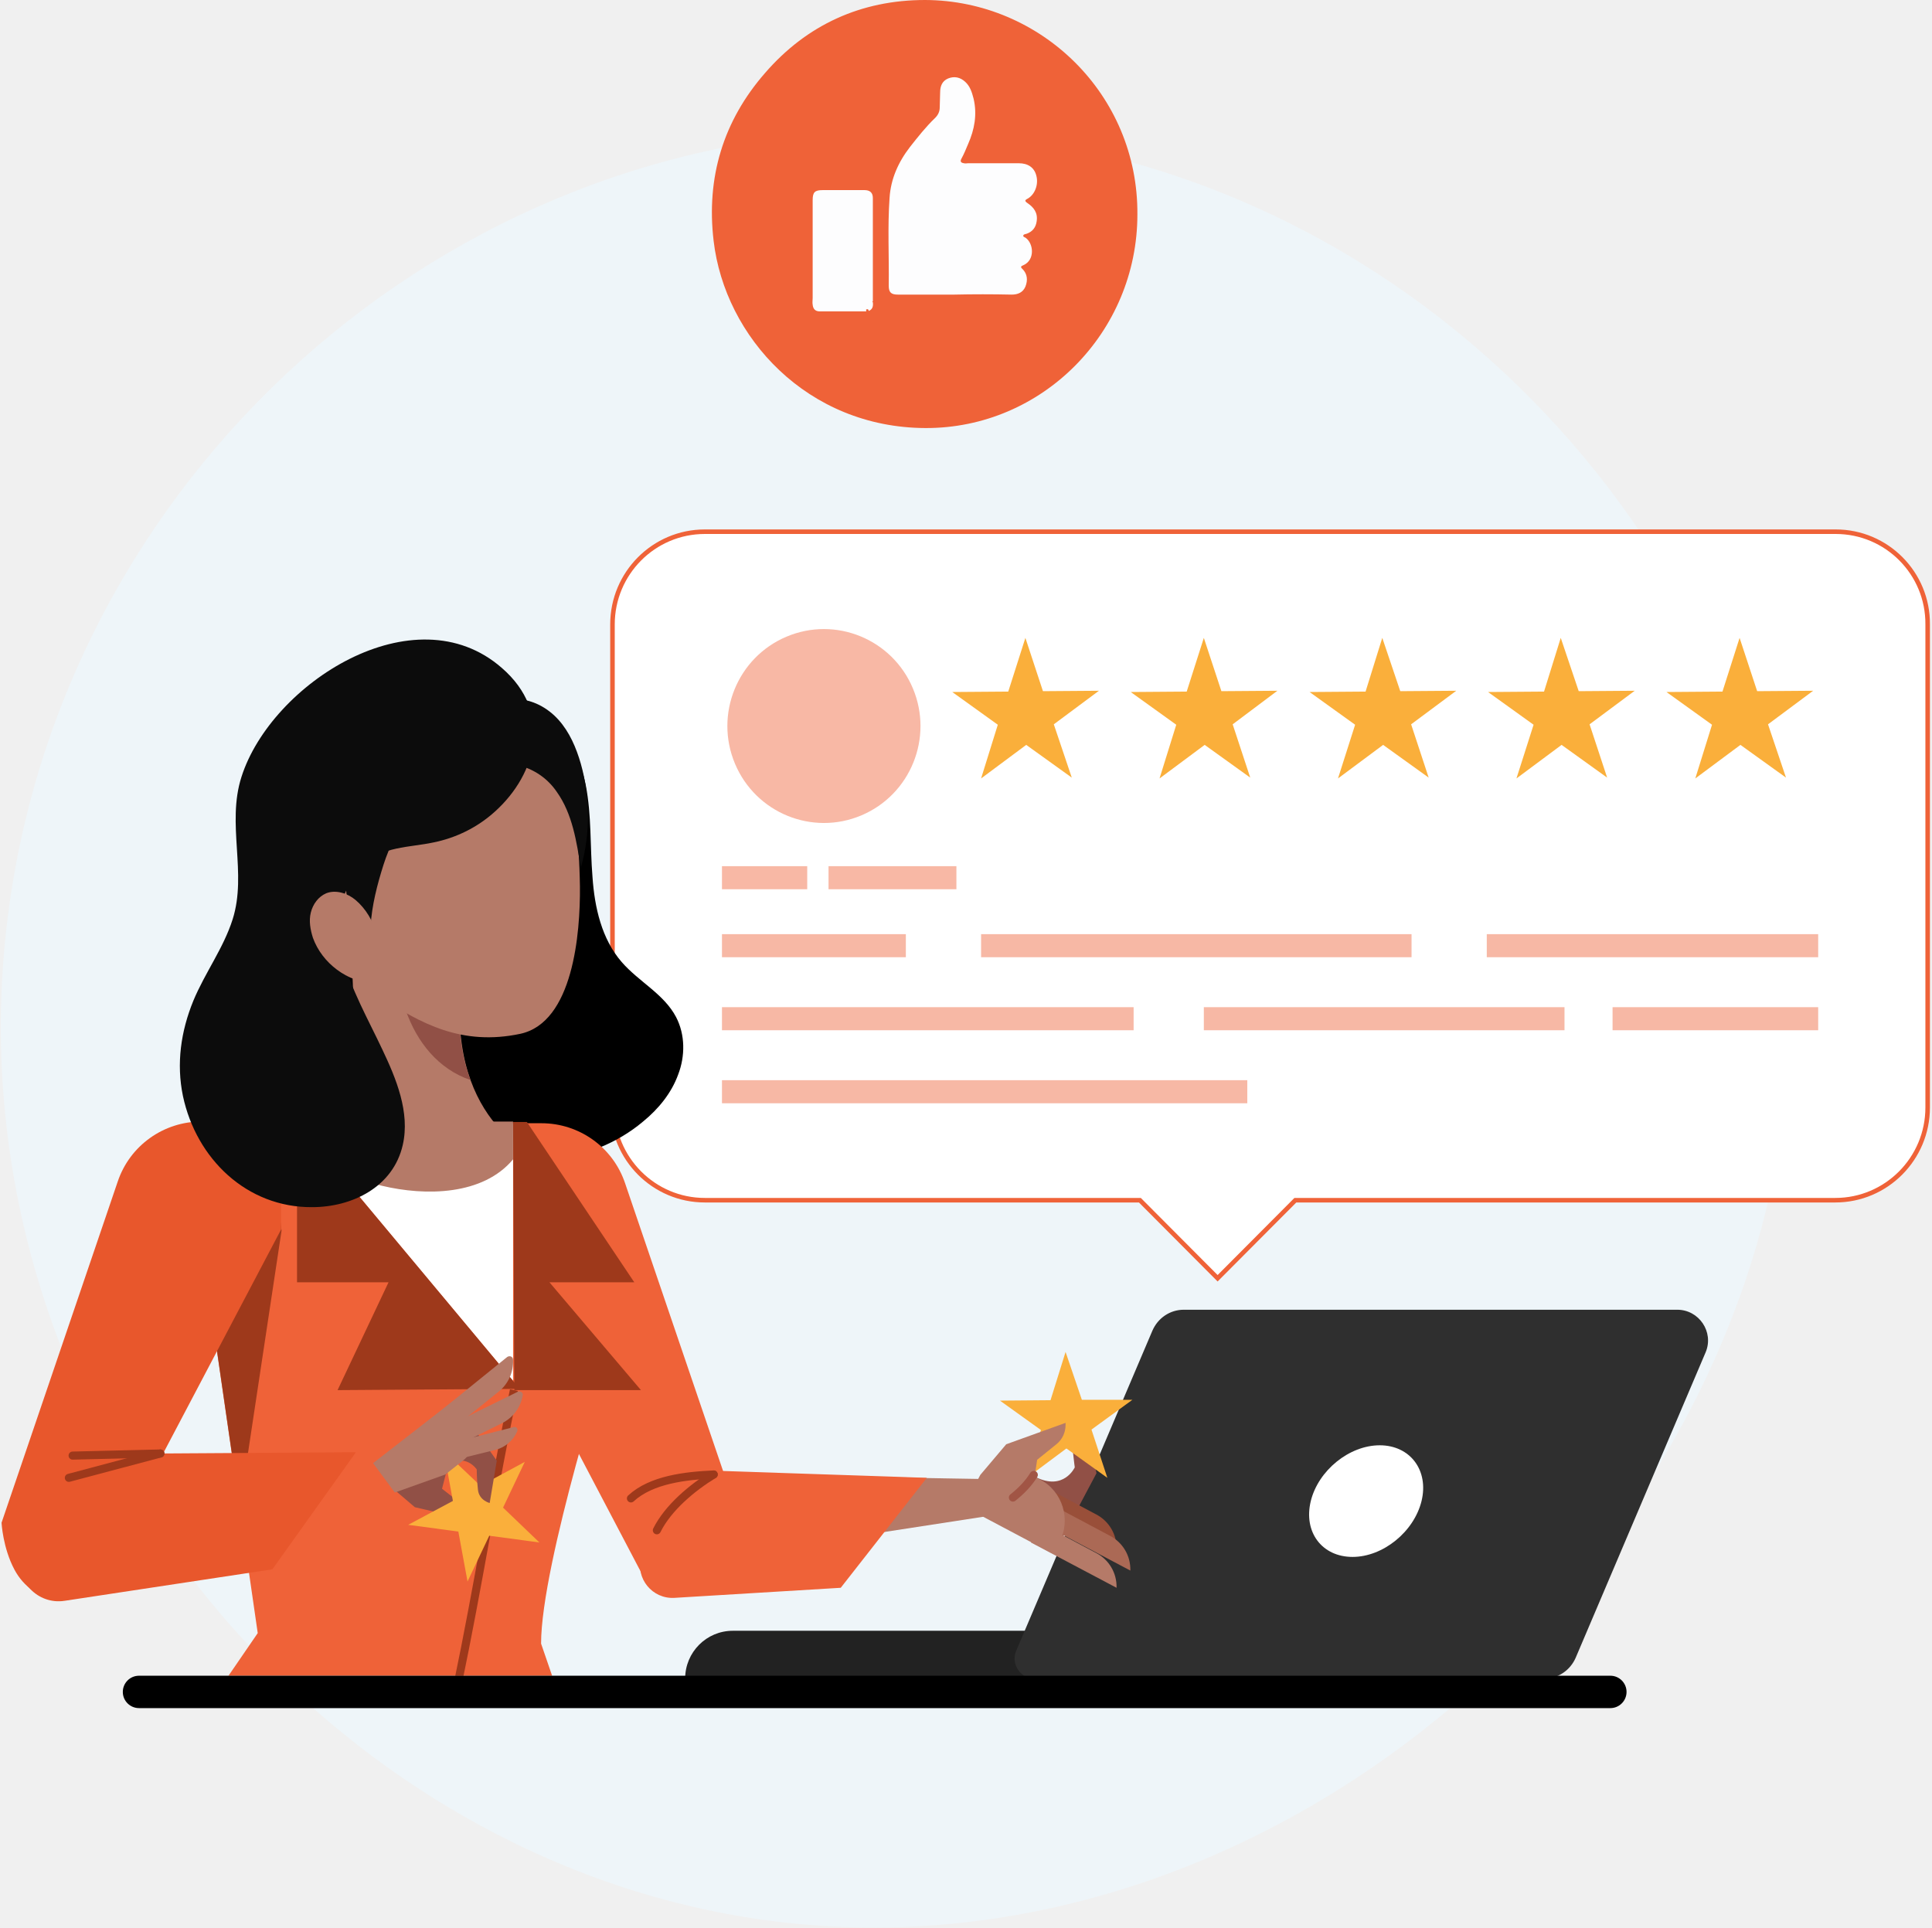
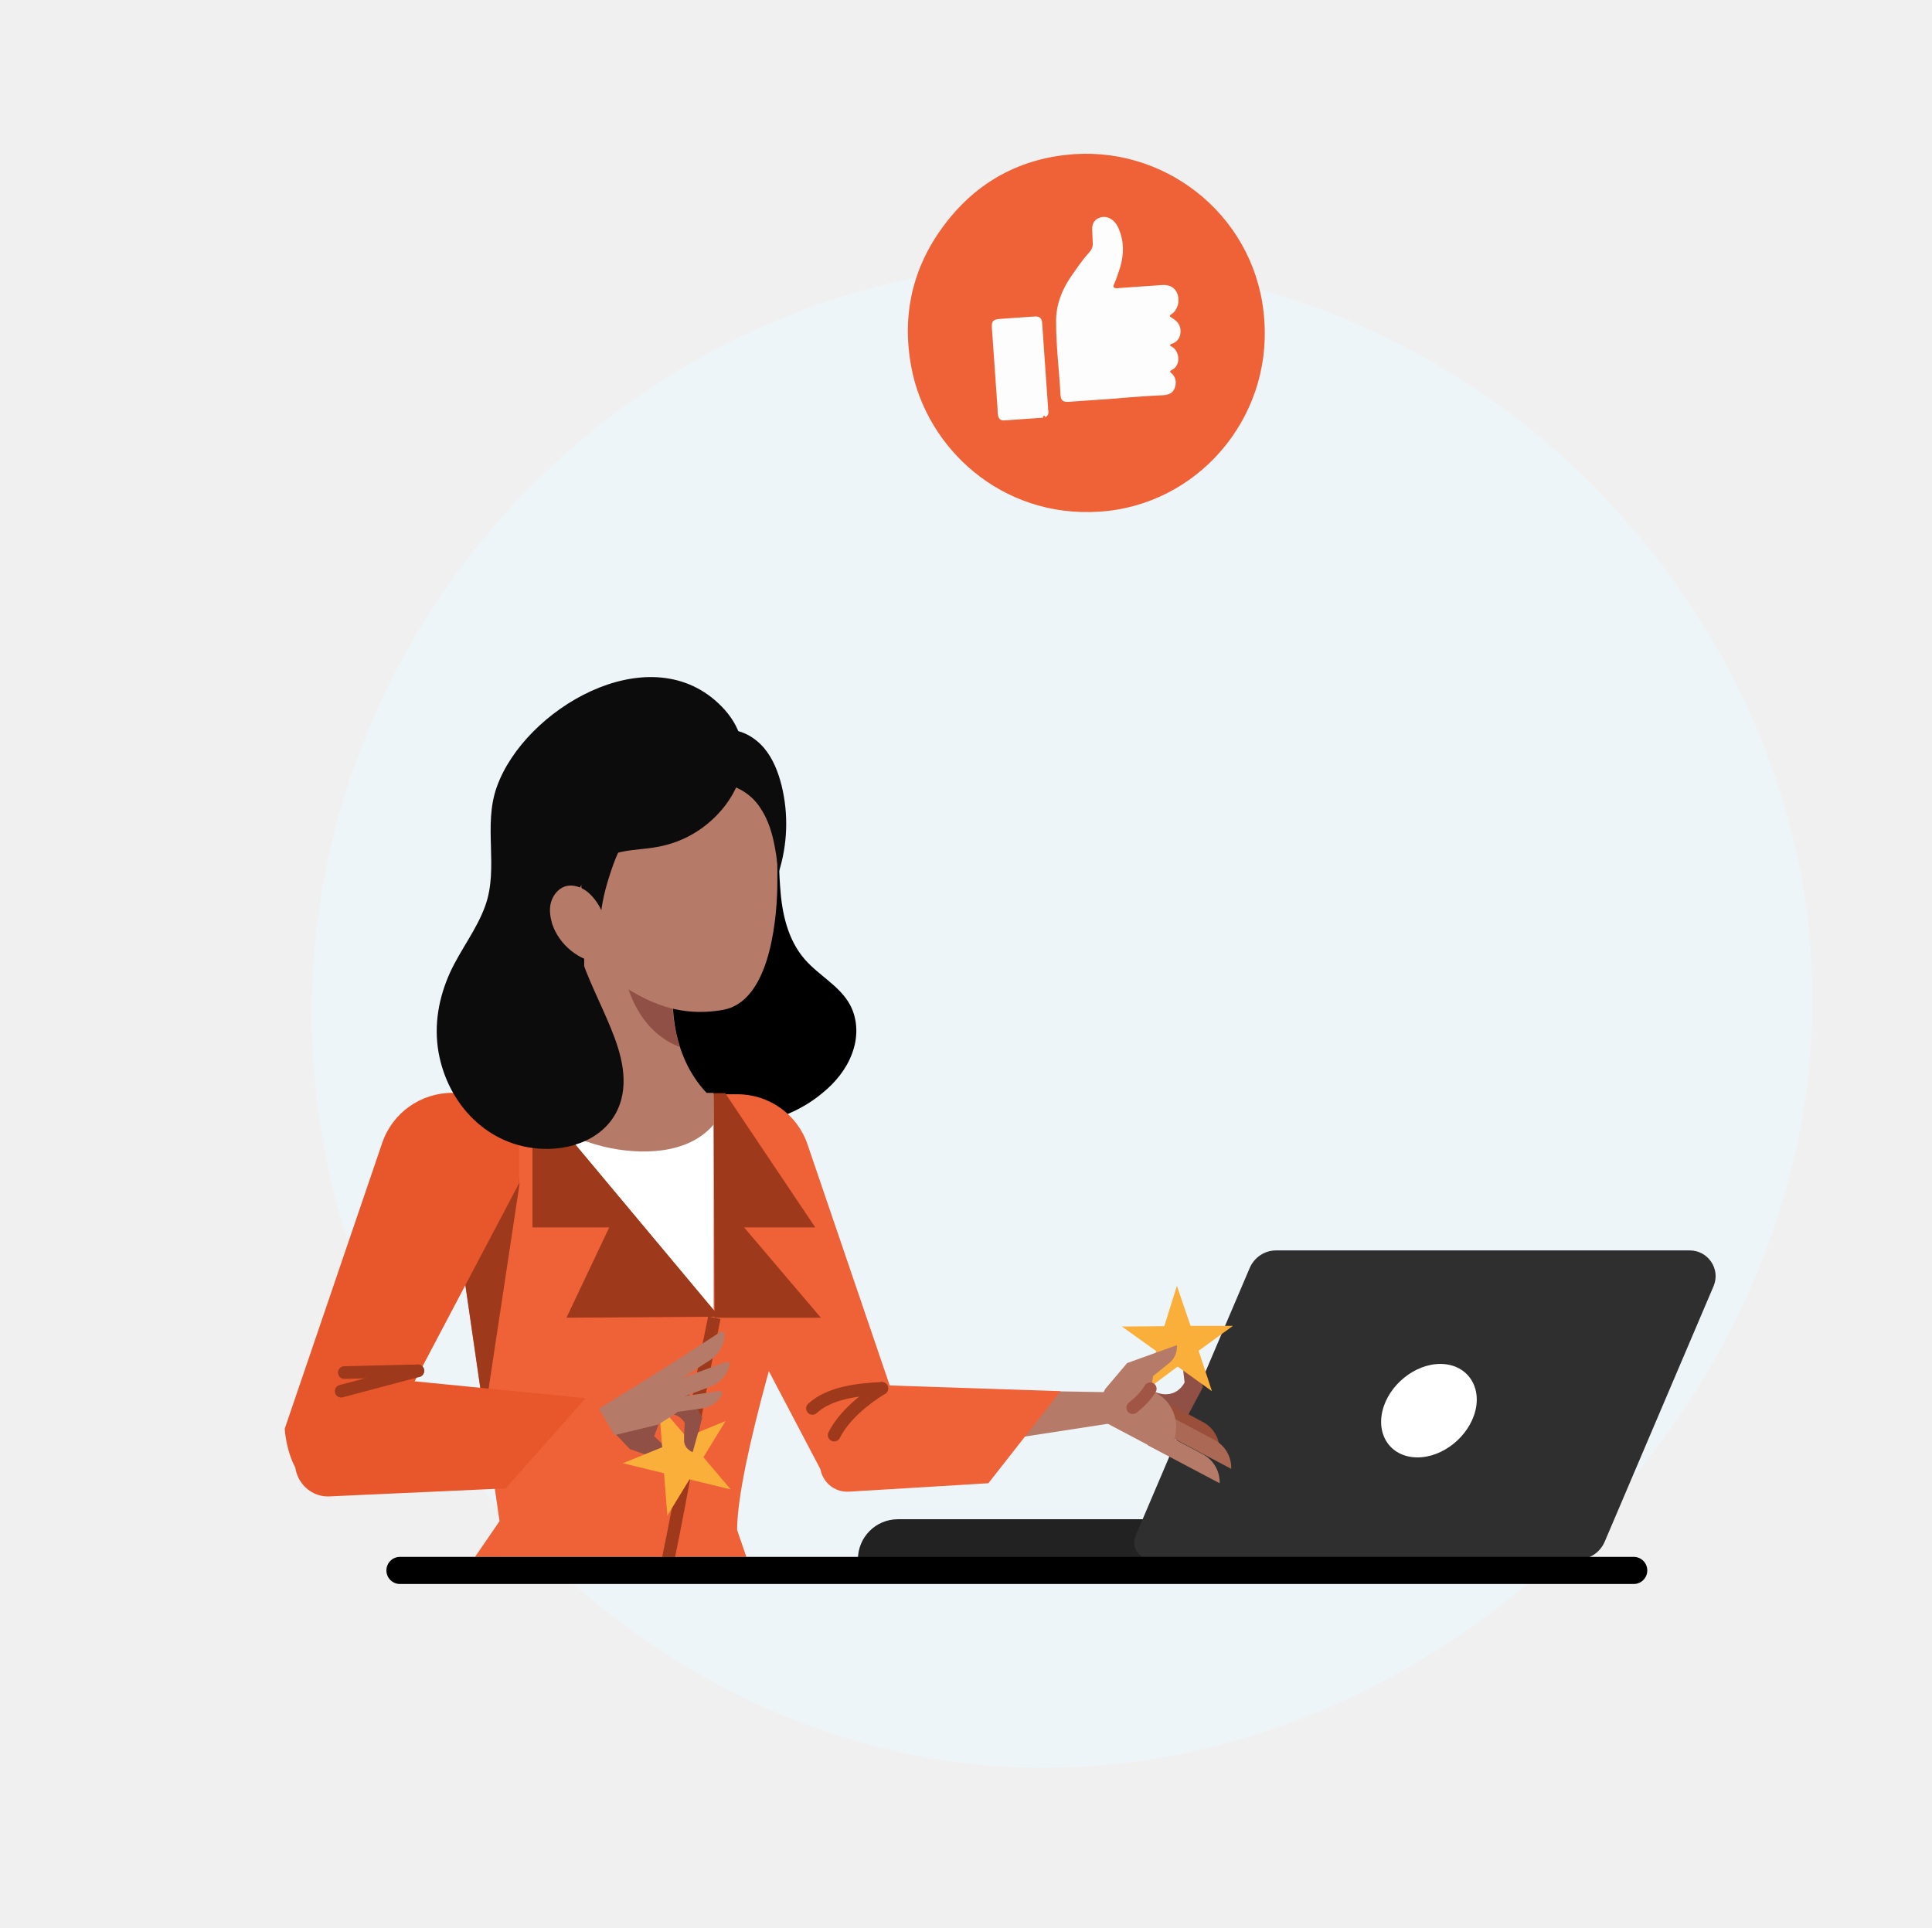
- <svg xmlns="http://www.w3.org/2000/svg" width="446" height="445" viewBox="0 0 446 445" fill="none">
-   <path d="M213.207 30.19C107.431 26.974 15.817 106.236 1.979 210.258C-13.157 323.985 70.136 426.303 172.637 442.692C300.115 463.081 423.772 345.145 412.663 217.207C404.298 120.832 320.724 33.479 213.207 30.19Z" fill="#EEF5F9" />
-   <path d="M333.849 376.489H169.164C163.086 376.489 158.166 381.43 158.166 387.533H333.849V376.489Z" fill="#222222" />
-   <path d="M387.2 302.373H273.261C270.077 302.373 267.28 304.311 266.025 307.217L234.574 381.139C233.32 384.143 235.539 387.533 238.819 387.533H356.52C359.704 387.533 362.502 385.596 363.756 382.689L393.76 312.158C395.69 307.508 392.216 302.373 387.2 302.373Z" fill="#2F2F2F" />
-   <path d="M328.156 346.552C326.419 353.625 319.28 359.438 312.237 359.438C305.194 359.438 300.853 353.722 302.59 346.552C304.326 339.48 311.465 333.667 318.508 333.667C325.551 333.667 329.892 339.48 328.156 346.552Z" fill="white" />
-   <path d="M423.775 122.751H162.71C150.94 122.751 141.389 132.342 141.389 144.162V255.675C141.389 267.495 150.94 277.086 162.71 277.086H263.142L281.086 295.106L299.031 277.086H423.678C435.448 277.086 445 267.495 445 255.675V144.162C445.096 132.342 435.545 122.751 423.775 122.751Z" fill="white" stroke="#EF6238" stroke-width="1.048" stroke-miterlimit="10" />
-   <path d="M198.853 188.24C210.196 183.443 215.519 170.32 210.742 158.928C205.966 147.537 192.898 142.192 181.554 146.989C170.211 151.786 164.888 164.909 169.665 176.3C174.442 187.691 187.51 193.037 198.853 188.24Z" fill="#F8B8A5" />
-   <path d="M236.71 147.262L240.762 159.566L253.689 159.47L243.27 167.22L247.418 179.524L236.902 171.967L226.483 179.718L230.342 167.317L219.826 159.76L232.754 159.663L236.71 147.262Z" fill="#FAAF3B" />
-   <path d="M277.905 147.262L281.957 159.566L294.885 159.47L284.562 167.22L288.614 179.524L278.098 171.967L267.678 179.718L271.537 167.317L261.021 159.76L273.949 159.663L277.905 147.262Z" fill="#FAAF3B" />
-   <path d="M319.099 147.262L323.248 159.566L336.176 159.47L325.756 167.22L329.808 179.524L319.292 171.967L308.873 179.718L312.828 167.317L302.312 159.76L315.24 159.663L319.099 147.262Z" fill="#FAAF3B" />
-   <path d="M360.297 147.262L364.445 159.566L377.373 159.47L366.954 167.22L371.006 179.524L360.49 171.967L350.07 179.718L354.026 167.317L343.51 159.76L356.438 159.663L360.297 147.262Z" fill="#FAAF3B" />
-   <path d="M401.585 147.262L405.637 159.566L418.564 159.47L408.145 167.22L412.293 179.524L401.777 171.967L391.358 179.718L395.217 167.317L384.701 159.76L397.629 159.663L401.585 147.262Z" fill="#FAAF3B" />
-   <path d="M186.347 199.968H166.666V205.296H186.347V199.968Z" fill="#F8B8A5" />
-   <path d="M220.787 199.968H191.266V205.296H220.787V199.968Z" fill="#F8B8A5" />
-   <path d="M209.116 215.663H166.666V220.991H209.116V215.663Z" fill="#EF6238" fill-opacity="0.45" />
-   <path d="M325.853 215.663H226.482V220.991H325.853V215.663Z" fill="#EF6238" fill-opacity="0.45" />
-   <path d="M419.724 215.663H343.219V220.991H419.724V215.663Z" fill="#EF6238" fill-opacity="0.45" />
-   <path d="M261.695 232.521H166.666V237.849H261.695V232.521Z" fill="#EF6238" fill-opacity="0.45" />
-   <path d="M419.724 232.521H372.258V237.849H419.724V232.521Z" fill="#EF6238" fill-opacity="0.45" />
-   <path d="M361.163 232.521H277.904V237.849H361.163V232.521Z" fill="#EF6238" fill-opacity="0.45" />
-   <path d="M287.937 249.378H166.666V254.707H287.937V249.378Z" fill="#EF6238" fill-opacity="0.45" />
-   <path d="M262.566 49.507C262.566 76.732 240.57 98.918 213.653 98.821C186.35 98.724 167.344 77.797 164.739 55.611C163.003 40.982 166.958 27.902 176.606 16.858C186.253 5.716 198.795 0 213.556 0C240.28 0.097 262.759 21.799 262.566 49.507Z" fill="#EF6238" />
-   <path d="M220.312 68.013C215.97 68.013 211.629 68.013 207.287 68.013C205.744 68.013 205.165 67.528 205.165 65.978C205.261 59.196 204.876 52.414 205.358 45.633C205.647 41.273 207.384 37.397 210.085 33.91C211.918 31.584 213.751 29.259 215.874 27.225C216.549 26.546 216.935 25.771 216.935 24.802C216.935 23.64 217.032 22.477 217.032 21.315C217.032 19.861 217.514 18.699 218.865 18.118C220.312 17.536 221.662 17.827 222.82 18.893C223.978 19.958 224.364 21.315 224.75 22.768C225.618 26.45 224.943 29.937 223.496 33.231C223.013 34.394 222.531 35.557 221.952 36.622C221.566 37.3 221.855 37.591 222.531 37.688C222.82 37.785 223.206 37.688 223.496 37.688C227.355 37.688 231.31 37.688 235.169 37.688C237.292 37.688 238.739 38.657 239.221 40.498C239.8 42.532 238.932 44.857 237.292 45.826C236.52 46.214 236.52 46.407 237.195 46.892C238.642 47.861 239.607 49.12 239.318 51.058C239.125 52.511 238.353 53.48 237.002 53.964C236.713 54.061 236.327 54.061 236.23 54.352C236.134 54.739 236.616 54.739 236.809 54.933C238.642 56.29 238.932 60.068 236.23 61.231C235.748 61.424 235.459 61.618 236.037 62.103C237.195 63.265 237.292 64.719 236.713 66.172C236.134 67.528 234.976 68.013 233.529 68.013C228.995 67.916 224.653 67.916 220.312 68.013C220.312 67.916 220.312 67.916 220.312 68.013Z" fill="#FDFDFE" />
-   <path d="M199.952 71.888C196.383 71.888 192.813 71.888 189.244 71.888C188.182 71.888 187.7 71.307 187.603 70.338C187.507 69.853 187.603 69.272 187.603 68.788C187.603 61.231 187.603 53.674 187.603 46.214C187.603 44.373 188.086 43.889 189.919 43.889C193.103 43.889 196.383 43.889 199.566 43.889C200.821 43.889 201.496 44.47 201.496 45.73C201.496 53.674 201.496 61.521 201.496 69.466V69.563C201.303 69.66 201.303 69.66 201.496 69.757C201.592 70.629 201.496 71.403 200.531 71.791C200.531 71.597 200.435 71.307 200.145 71.403C199.759 71.403 200.049 71.694 199.952 71.888Z" fill="#FDFDFE" />
-   <g clip-path="url(#clip0_298_11244)">
-     <path d="M135.231 181.323C136.582 188.299 136.196 195.371 136.775 202.444C137.257 209.516 138.897 216.783 143.528 222.111C147.484 226.665 153.272 229.474 156.07 234.803C158.193 238.872 158.193 243.813 156.553 248.076C155.009 252.339 152.018 256.02 148.449 258.927C136.486 269.003 118.541 270.553 104.359 264.062C90.177 257.474 79.95 243.522 76.67 228.215C73.293 212.907 76.477 196.534 84.002 182.777C88.247 175.026 94.132 167.857 101.947 163.787C108.507 160.493 118.251 159.234 124.812 163.206C130.504 166.597 133.977 175.22 135.231 181.323Z" fill="black" />
-     <path d="M248.109 338.759C248.109 338.759 245.6 344.281 239.04 340.987L234.795 349.028L245.407 354.648L253.125 340.115L250.135 325.776C250.135 325.776 247.24 326.939 247.337 330.039C247.337 333.043 248.109 338.759 248.109 338.759Z" fill="#915046" />
-     <path d="M257.755 357.651C257.851 354.26 256.018 351.16 253.027 349.61L241.933 343.7L239.617 348.059L257.755 357.651Z" fill="#994F39" />
-     <path d="M260.94 362.592C261.036 359.201 259.203 356.101 256.212 354.55L243.478 347.769L241.162 352.128L260.94 362.592Z" fill="#AB6955" />
-     <path d="M245.985 312.116L249.747 323.16H261.421L251.966 330.039L255.632 341.181L246.178 334.399L236.819 341.374L240.293 330.136L230.838 323.354L242.512 323.257L245.985 312.116Z" fill="#FAAF3B" />
-     <path d="M238.846 340.89L239.425 337.015L243.863 333.43C245.214 332.364 245.986 330.717 245.986 328.973V328.489L232.286 333.43L226.304 340.502L222.445 347.769L243.091 358.716L244.538 356.101C247.336 350.869 245.31 344.281 240.1 341.568L238.846 340.89Z" fill="#B57A68" />
-     <path d="M257.756 366.564C257.853 363.173 256.02 360.073 253.029 358.523L240.294 351.741L237.979 356.101L257.756 366.564Z" fill="#B57A68" />
-     <path d="M238.652 340.502C237.398 342.537 235.661 344.281 233.828 345.734" stroke="#A15545" stroke-width="1.865" stroke-miterlimit="10" stroke-linecap="round" stroke-linejoin="round" />
-     <path d="M164.754 340.406L227.753 341.471L227.463 350.094L152.598 361.623L164.754 340.406Z" fill="#B57A68" />
-     <path d="M106.578 259.314H125.005C133.688 259.314 141.503 264.837 144.3 273.169L171.121 351.935C171.121 351.935 169.288 366.467 157.904 367.824C153.659 368.308 149.51 365.983 147.581 362.205L106.578 284.117V259.314Z" fill="#EF6238" />
-     <path d="M153.275 339.146L213.959 341.181L194.085 366.564L155.687 368.89C150.574 369.18 146.715 364.433 147.969 359.492L150.477 349.901L153.275 339.146Z" fill="#EF6238" />
-     <path d="M164.754 340.406C159.833 343.409 154.238 348.06 151.633 353.291" stroke="#9E391B" stroke-width="1.865" stroke-miterlimit="10" stroke-linecap="round" />
-     <path d="M164.755 340.406C158.291 340.697 150.38 341.569 145.652 345.929" stroke="#9E391B" stroke-width="1.865" stroke-miterlimit="10" stroke-linecap="round" />
-     <path d="M120.278 430.313C110.438 431.282 100.115 431.088 90.177 430.119C74.355 428.569 60.463 421.109 46.86 413.552C44.93 412.487 42.904 411.324 40.975 410.161C48.114 398.729 57.279 387.006 67.795 379.546H120.278L137.258 426.244C131.952 428.569 125.874 429.732 120.278 430.313Z" fill="white" />
-     <path d="M59.497 377.027L44.254 271.618L51.875 259.217H121.724L140.923 311.05C140.923 311.05 124.908 360.945 124.908 379.45L142.563 430.895L121.724 438.936L105.709 389.525L87.957 438.548L33.062 415.587L59.497 377.027Z" fill="#EF6238" />
-     <path d="M44.254 271.618L52.069 259.023H62.005L64.996 284.116L60.172 316.088L55.349 348.059L44.254 271.618Z" fill="#9E391B" />
-     <path d="M118.445 259.508V318.8L68.953 259.508H118.445Z" fill="white" />
-     <path d="M88.151 273.75C84.678 272.878 81.301 271.715 78.021 270.262L68.566 258.927H118.445V267.646C111.498 275.978 98.281 276.172 88.151 273.75Z" fill="#B57A68" />
-     <path d="M68.566 259.023V296.033H89.695L77.925 320.932L119.988 320.641L68.566 259.023Z" fill="#9E391B" />
-     <path d="M118.443 259.023H121.627L146.421 296.033H126.837L147.965 320.932H119.987H118.733L118.443 259.023Z" fill="#9E391B" />
-     <path d="M118.638 320.932C113.91 343.506 110.341 366.467 105.613 389.041" stroke="#9E391B" stroke-width="1.865" stroke-miterlimit="10" />
-     <path d="M64.996 258.927H46.473C37.79 258.927 29.976 264.449 27.178 272.781L0.357 351.547C0.357 351.547 0.647 357.36 3.348 362.398C7.593 370.343 18.206 372.377 22.451 364.433L64.9 283.826V258.927H64.996Z" fill="#E8572C" />
-     <path d="M90.661 343.603L95.774 347.963L107.93 350.772L107.834 350.288C107.641 348.544 106.579 347.091 105.132 346.122L102.045 343.7L102.913 340.309L108.026 336.046L101.852 330.717L88.635 339.437L90.661 343.603Z" fill="#915046" />
-     <path d="M102.429 334.98L110.919 343.021L121.145 337.499L116.129 348.059L124.522 356.101L112.945 354.55L107.928 365.111L105.806 353.582L94.228 352.031L104.551 346.509L102.429 334.98Z" fill="#FAAF3B" />
-     <path d="M110.052 339.243C110.052 339.243 107.447 335.174 102.72 338.468L98.475 332.558L107.061 326.551L114.683 337.208L113.043 346.994C113.043 346.994 110.631 346.412 110.341 343.99C110.052 341.568 110.052 339.243 110.052 339.243Z" fill="#915046" />
-     <path d="M91.142 344.572L86.125 337.79L104.841 323.257L106.578 325.679C110.051 330.524 109.858 334.883 106.867 337.209L102.815 340.406L91.142 344.572Z" fill="#B57A68" />
-     <path d="M118.638 329.458C119.217 329.361 119.603 329.846 119.41 330.427C118.542 332.462 116.709 334.109 114.49 334.69L103.105 337.499L102.141 333.624L118.638 329.458Z" fill="#B57A68" />
-     <path d="M117.092 313.278C117.671 312.891 118.443 313.181 118.443 313.956C118.54 316.766 117.382 319.479 115.066 321.32L103.779 330.427L100.691 326.551L117.092 313.278Z" fill="#B57A68" />
-     <path d="M119.505 321.319C120.084 321.029 120.855 321.513 120.663 322.191C120.18 324.904 118.444 327.326 115.839 328.586L104.551 334.205L102.332 329.748L119.505 321.319Z" fill="#B57A68" />
-     <path d="M20.232 335.659L82.17 335.271L62.875 362.301L14.926 369.568C8.752 370.537 3.445 365.014 4.603 358.814C6.243 348.835 10.392 336.434 20.232 335.659Z" fill="#E8572C" />
-     <path d="M37.02 335.562L16.76 336.046" stroke="#9E391B" stroke-width="1.865" stroke-miterlimit="10" stroke-linecap="round" />
-     <path d="M37.021 335.562L15.893 341.181" stroke="#9E391B" stroke-width="1.865" stroke-miterlimit="10" stroke-linecap="round" />
-     <path d="M80.723 209.419L82.942 264.158C83.038 266.386 84.871 268.13 86.994 268.13H113.814C117.191 268.13 118.734 264.061 116.419 261.736C111.306 256.698 106.096 247.979 106.096 233.64V210.582L80.723 209.419Z" fill="#B57A68" />
-     <path d="M93.071 209.903L105.999 210.485V233.543C105.999 239.84 106.964 245.072 108.604 249.335C93.746 244.297 88.73 224.339 93.071 209.903Z" fill="#915046" />
-     <path d="M87.377 229.862C85.544 228.602 83.808 227.149 82.071 225.502C73.485 217.073 68.371 205.738 67.117 193.724C65.96 182.583 68.179 171.441 77.44 164.078C87.281 156.23 102.717 155.552 113.812 160.978C124.424 166.209 130.309 176.188 132.432 187.524C133.493 193.143 133.783 198.956 133.879 204.672C133.975 215.426 132.335 236.062 120.083 238.678C106.769 241.488 97.121 236.45 87.377 229.862Z" fill="#B57A68" />
-     <path d="M128.573 182.873C132.143 187.911 133.108 194.305 134.072 200.409C136.291 192.561 136.291 184.133 134.072 176.285C133.011 172.603 131.467 169.019 128.959 166.209C126.451 163.399 122.785 161.365 119.022 161.462C113.041 161.559 105.901 169.794 112.076 174.735C113.909 176.285 117.093 175.897 119.311 176.576C123.074 177.448 126.354 179.579 128.573 182.873Z" fill="#0C0C0C" />
-     <path d="M114.295 187.33C110.243 191.011 105.323 193.434 100.016 194.499C94.614 195.662 88.053 195.371 83.905 199.731C71.556 213.004 81.975 228.893 88.246 242.263C91.43 248.948 94.71 256.795 92.974 264.352C90.755 274.041 81.3 278.691 72.038 278.691C56.988 278.788 45.314 267.549 42.227 253.017C40.684 245.557 41.745 238.097 44.639 231.024C47.34 224.533 51.585 218.914 53.708 212.229C57.084 201.572 52.261 190.236 55.734 179.385C62.584 157.78 95.675 136.563 115.839 154.196C127.705 164.465 123.943 178.61 114.295 187.33Z" fill="#0C0C0C" />
-     <path d="M84.772 192.077C82.071 194.693 80.334 198.278 79.948 202.056C79.466 206.319 80.624 210.582 82.746 214.36L85.544 213.876C85.834 209.032 87.088 204.188 88.535 199.634C89.21 197.503 90.079 195.468 91.043 193.434C90.272 189.655 87.281 189.752 84.772 192.077Z" fill="#0C0C0C" />
-     <path d="M82.073 207.772C80.24 206.222 77.538 205.35 75.319 206.222C73.486 206.997 72.232 208.741 71.75 210.679C71.267 212.616 71.653 214.651 72.232 216.492C74.355 222.401 80.24 226.761 86.414 227.052C87.668 227.149 86.993 216.685 86.8 215.716C86.318 212.81 84.388 209.71 82.073 207.772Z" fill="#B57A68" />
-   </g>
-   <rect x="28.352" y="386.867" width="347.133" height="7.476" rx="3.738" fill="black" />
+ <svg xmlns="http://www.w3.org/2000/svg" width="446" height="445" viewBox="0 0 285 239" fill="none">
  <defs>
-     <clipPath id="clip0_298_11244">
-       <rect width="261.678" height="266.809" fill="white" transform="translate(0 120.064)" />
+     <clipPath id="clip0_1_2">
+       <rect width="182" height="143" fill="white" transform="translate(91,135.5) translate(-91,-71.5)" />
    </clipPath>
  </defs>
+   <style>
+ @keyframes a0_t { 0% { transform: translate(190.74px,157.99px); animation-timing-function: cubic-bezier(0,0,0.58,1); } 5.714% { transform: translate(190.74px,141.99px); } 85.714% { transform: translate(190.74px,141.99px); } 91.428% { transform: translate(190.74px,157.99px); } 100% { transform: translate(190.74px,157.99px); } }
+ @keyframes buble_t { 0% { transform: scale(0.5,0.5) translate(-81.3402px,-76.11px); animation-timing-function: cubic-bezier(0,0,0.58,1); } 8.571% { transform: scale(1.01,1.01) translate(-81.3402px,-76.11px); animation-timing-function: cubic-bezier(0.497,-2.097,0.522,2.452); } 22.857% { transform: scale(1,0.999018) translate(-81.3402px,-76.11px); animation-timing-function: cubic-bezier(0.339,1.628,0.683,-2.375); } 85.714% { transform: scale(1.03,1.03) translate(-81.3402px,-76.11px); animation-timing-function: cubic-bezier(0,0,0.58,1); } 91.428% { transform: scale(0.5,0.5) translate(-81.3402px,-76.11px); } 100% { transform: scale(0.5,0.5) translate(-81.3402px,-76.11px); } }
+ @keyframes buble_o { 0% { opacity: 0; animation-timing-function: cubic-bezier(0,0,0.58,1); } 8.571% { opacity: 1; animation-timing-function: cubic-bezier(0,0,0.58,1); } 85.714% { opacity: 1; animation-timing-function: cubic-bezier(0,0,0.58,1); } 91.429% { opacity: 0; } 100% { opacity: 0; } }
+ @keyframes a1_t { 0% { transform: translate(81.3636px,40.0048px); animation-timing-function: cubic-bezier(0.362,0.138,0.409,0.693); } 8.571% { transform: translate(81.3636px,24.0048px); } 82.857% { transform: translate(81.3636px,24.0048px); animation-timing-function: cubic-bezier(0.591,0.307,0.638,0.862); } 91.428% { transform: translate(81.3636px,40.0048px); } 100% { transform: translate(81.3636px,40.0048px); } }
+ @keyframes stars_t { 0% { transform: scale(0.5,0.5) translate(-67.1524px,-11.9778px); } 5.714% { transform: scale(1,1) translate(-67.1524px,-11.9778px); } 85.714% { transform: scale(1,1) translate(-67.1524px,-11.9778px); } 91.428% { transform: scale(0.7,0.7) translate(-67.1524px,-11.9778px); } 100% { transform: scale(0.7,0.7) translate(-67.1524px,-11.9778px); } }
+ @keyframes a2_t { 0% { transform: translate(22.8778px,69.9603px); } 2.857% { transform: translate(22.8778px,69.9603px); animation-timing-function: cubic-bezier(0.189,0.012,0.33,0.806); } 8.571% { transform: translate(22.8778px,58.7357px); } 85.714% { transform: translate(22.8778px,58.7357px); animation-timing-function: cubic-bezier(0.67,0.194,0.811,0.988); } 91.428% { transform: translate(22.8778px,69.9603px); } 100% { transform: translate(22.8778px,69.9603px); } }
+ @keyframes text_t { 0% { transform: scale(0.5,0.5) translate(-5.8px,-14.6445px); } 5.714% { transform: scale(1,1) translate(-5.8px,-14.6445px); } 85.714% { transform: scale(1,1) translate(-5.8px,-14.6445px); } 91.428% { transform: scale(0.5,0.5) translate(-5.8px,-14.6445px); } 100% { transform: scale(0.5,0.5) translate(-5.8px,-14.6445px); } }
+ @keyframes like_t { 0% { transform: translate(160.258px,26.438px) rotate(-4deg) translate(-26.3154px,-26.438px); } 28.571% { transform: translate(160.258px,26.438px) rotate(4deg) translate(-26.3154px,-26.438px); } 77.143% { transform: translate(160.258px,26.438px) rotate(-4deg) translate(-26.3154px,-26.438px); } 91.428% { transform: translate(160.258px,26.438px) rotate(-4deg) translate(-26.3154px,-26.438px); } 100% { transform: translate(160.258px,26.438px) rotate(-4deg) translate(-26.3154px,-26.438px); } }
+ @keyframes l-hand_t { 0% { transform: translate(125px,187px) rotate(0deg) translate(-4.036714px,-19.997px); animation-timing-function: cubic-bezier(0,0,0.58,1); } 28.571% { transform: translate(125px,187px) rotate(-5deg) translate(-4.036714px,-19.997px); animation-timing-function: cubic-bezier(0.333,0.573,0.686,1); } 68.571% { transform: translate(125px,187px) rotate(5deg) translate(-4.036714px,-19.997px); animation-timing-function: cubic-bezier(0,0,0.466,0.603); } 100% { transform: translate(125px,187px) rotate(0deg) translate(-4.036714px,-19.997px); } }
+ @keyframes r-hand_t { 0% { transform: translate(46.05892px,186.7253px) rotate(6deg) translate(-1.870027px,-19.19166px); animation-timing-function: cubic-bezier(0,0,0.58,1); } 48.571% { transform: translate(46.05892px,186.7253px) rotate(-3deg) translate(-1.870027px,-19.19166px); animation-timing-function: cubic-bezier(0,0,0.58,1); } 100% { transform: translate(46.05892px,186.7253px) rotate(6deg) translate(-1.870027px,-19.19166px); } }
+ @keyframes head_t { 0% { transform: translate(89.05092px,147.1127px) rotate(2deg) translate(-25.24125px,-70.11853px); animation-timing-function: cubic-bezier(0.42,0,1,1); } 42.857% { transform: translate(89.05092px,147.1127px) rotate(-2deg) translate(-25.24125px,-70.11853px); animation-timing-function: cubic-bezier(0.42,0,1,1); } 85.714% { transform: translate(89.05092px,147.1127px) rotate(2deg) translate(-25.24125px,-70.11853px); } 100% { transform: translate(89.05092px,147.1127px) rotate(2deg) translate(-25.24125px,-70.11853px); } }
+     </style>
+   <path d="M160.128,16.154C103.451,14.433,54.363,56.843,46.948,112.502C38.838,173.354,83.468,228.101,138.39,236.87C206.695,247.78,272.952,184.676,267,116.221C262.518,64.653,217.738,17.914,160.128,16.154Z" fill="#EEF5F9" transform="translate(156.683,127.104) translate(-156.683,-127.104)" />
+   <path d="M220.691,201.447L132.45,201.447C129.193,201.447,126.557,204.09,126.557,207.356L220.691,207.356L220.691,201.447Z" fill="#222222" transform="translate(173.624,204.401) translate(-173.624,-204.401)" />
+   <path d="M249.277,161.79L188.227,161.79C186.521,161.79,185.022,162.827,184.35,164.382L167.498,203.935C166.826,205.542,168.015,207.356,169.773,207.356L232.839,207.356C234.545,207.356,236.044,206.32,236.716,204.764L252.793,167.026C253.826,164.537,251.966,161.79,249.277,161.79Z" fill="#2F2F2F" transform="translate(210.195,184.573) translate(-210.195,-184.573)" />
+   <path d="M217.641,185.428C216.71,189.213,212.885,192.323,209.111,192.323C205.338,192.323,203.012,189.265,203.942,185.428C204.873,181.644,208.698,178.534,212.472,178.534C216.245,178.534,218.571,181.644,217.641,185.428Z" fill="white" transform="translate(210.792,185.428) translate(-210.792,-185.428)" />
+   <g id="buble" style="animation: 3.5s linear infinite both a0_t;">
+     <g opacity="0" transform="translate(190.74,157.99) scale(0.5,0.5) translate(-81.3402,-76.11)" style="animation: 3.5s linear infinite both buble_t, 3.5s linear infinite both buble_o;">
+       <path d="M272.953,65.68L133.07,65.68C126.764,65.68,121.646,70.812,121.646,77.137L121.646,136.803C121.646,143.128,126.764,148.26,133.07,148.26L186.883,148.26L196.498,157.902L206.113,148.26L272.902,148.26C279.208,148.26,284.326,143.128,284.326,136.803L284.326,77.137C284.378,70.812,279.26,65.68,272.953,65.68Z" fill="white" stroke="#EF6238" stroke-width="1.048" stroke-miterlimit="10" transform="translate(81.3402,46.1109) translate(-202.986,-111.791)" />
+       <g id="stars" style="animation: 3.5s linear infinite both a1_t;">
+         <g transform="translate(81.3636,40.0048) scale(0.5,0.5) translate(-67.1524,-11.9778)" style="animation: 3.5s linear infinite both stars_t;">
+           <path d="M152.436,100.721C158.514,98.154,161.366,91.133,158.807,85.038C156.247,78.942,149.245,76.082,143.167,78.649C137.089,81.216,134.237,88.237,136.796,94.332C139.356,100.427,146.358,103.288,152.436,100.721Z" fill="#F8B8A5" transform="translate(11.9443,11.9778) translate(-147.802,-89.685)" />
+           <path d="M172.719,78.796L174.89,85.379L181.817,85.327L176.235,89.474L178.457,96.058L172.823,92.014L167.24,96.162L169.308,89.526L163.673,85.483L170.6,85.431L172.719,78.796Z" fill="#FAAF3B" transform="translate(36.8878,9.7713) translate(-172.745,-87.4786)" />
+           <path d="M194.793,78.796L196.964,85.379L203.891,85.327L198.359,89.474L200.531,96.058L194.896,92.014L189.313,96.162L191.381,89.526L185.746,85.483L192.673,85.431L194.793,78.796Z" fill="#FAAF3B" transform="translate(58.9613,9.7713) translate(-194.819,-87.4786)" />
+           <path d="M216.866,78.796L219.089,85.379L226.016,85.327L220.433,89.474L222.604,96.058L216.969,92.014L211.386,96.162L213.506,89.526L207.871,85.483L214.798,85.431L216.866,78.796Z" fill="#FAAF3B" transform="translate(81.0863,9.7713) translate(-216.944,-87.4786)" />
+           <path d="M238.939,78.796L241.162,85.379L248.089,85.327L242.506,89.474L244.677,96.058L239.042,92.014L233.459,96.162L235.579,89.526L229.944,85.483L236.871,85.431L238.939,78.796Z" fill="#FAAF3B" transform="translate(103.159,9.7713) translate(-239.017,-87.4786)" />
+           <path d="M261.064,78.796L263.235,85.379L270.162,85.327L264.579,89.474L266.802,96.058L261.167,92.014L255.584,96.162L257.652,89.526L252.017,85.483L258.944,85.431L261.064,78.796Z" fill="#FAAF3B" transform="translate(125.232,9.7713) translate(-261.09,-87.4786)" />
+         </g>
+       </g>
+       <g id="text" style="animation: 3.5s linear infinite both a2_t;">
+         <g transform="translate(22.8778,69.9603) scale(0.5,0.5) translate(-5.8,-14.6445)" style="animation: 3.5s linear infinite both text_t;">
+           <path d="M145.735,106.996L135.19,106.996L135.19,109.847L145.735,109.847L145.735,106.996Z" fill="#F8B8A5" transform="translate(5.2725,1.4255) translate(-140.462,-108.422)" />
+           <path d="M164.19,106.996L148.372,106.996L148.372,109.847L164.19,109.847L164.19,106.996Z" fill="#F8B8A5" transform="translate(21.091,1.4255) translate(-156.281,-108.422)" />
+           <path d="M157.935,115.394L135.19,115.394L135.19,118.245L157.935,118.245L157.935,115.394Z" fill="#EF6238" fill-opacity="0.45" transform="translate(11.3725,9.8235) translate(-146.562,-116.82)" />
+           <path d="M220.484,115.394L167.24,115.394L167.24,118.245L220.484,118.245L220.484,115.394Z" fill="#EF6238" fill-opacity="0.45" transform="translate(58.672,9.8235) translate(-193.862,-116.82)" />
+           <path d="M270.782,115.394L229.789,115.394L229.789,118.245L270.782,118.245L270.782,115.394Z" fill="#EF6238" fill-opacity="0.45" transform="translate(115.095,9.8235) translate(-250.285,-116.82)" />
+           <path d="M186.108,124.414L135.19,124.414L135.19,127.265L186.108,127.265L186.108,124.414Z" fill="#EF6238" fill-opacity="0.45" transform="translate(25.459,18.8435) translate(-160.649,-125.84)" />
+           <path d="M270.782,124.414L245.349,124.414L245.349,127.265L270.782,127.265L270.782,124.414Z" fill="#EF6238" fill-opacity="0.45" transform="translate(122.875,18.8435) translate(-258.065,-125.84)" />
+           <path d="M239.404,124.414L194.793,124.414L194.793,127.265L239.404,127.265L239.404,124.414Z" fill="#EF6238" fill-opacity="0.45" transform="translate(81.9085,18.8435) translate(-217.099,-125.84)" />
+           <path d="M200.169,133.434L135.19,133.434L135.19,136.285L200.169,136.285L200.169,133.434Z" fill="#EF6238" fill-opacity="0.45" transform="translate(32.4895,27.8635) translate(-167.679,-134.859)" />
+         </g>
+       </g>
+     </g>
+   </g>
+   <g id="like" transform="translate(160.258,26.438) rotate(-4) translate(-26.3154,-26.438)" style="animation: 3.5s linear infinite both like_t;">
+     <path d="M186.573,26.49C186.573,41.057,174.787,52.928,160.364,52.876C145.735,52.824,135.552,41.627,134.156,29.756C133.225,21.928,135.345,14.93,140.514,9.02C145.683,3.059,152.404,0,160.313,0C174.632,0.052,186.677,11.664,186.573,26.49Z" fill="#EF6238" transform="translate(26.3154,26.438) translate(-160.258,-26.438)" />
+     <path d="M163.931,36.391C161.605,36.391,159.279,36.391,156.953,36.391C156.126,36.391,155.815,36.132,155.815,35.302C155.867,31.674,155.66,28.045,155.919,24.416C156.074,22.084,157.004,20.01,158.452,18.144C159.434,16.9,160.416,15.655,161.553,14.567C161.915,14.204,162.122,13.789,162.122,13.271C162.122,12.649,162.174,12.027,162.174,11.405C162.174,10.627,162.432,10.005,163.156,9.694C163.931,9.383,164.655,9.538,165.275,10.109C165.896,10.679,166.102,11.405,166.309,12.182C166.775,14.152,166.413,16.018,165.637,17.781C165.379,18.403,165.12,19.025,164.81,19.595C164.603,19.958,164.758,20.114,165.12,20.165C165.275,20.217,165.482,20.165,165.637,20.165C167.705,20.165,169.824,20.165,171.892,20.165C173.029,20.165,173.805,20.684,174.063,21.669C174.373,22.757,173.908,24.002,173.029,24.52C172.616,24.727,172.616,24.831,172.978,25.09C173.753,25.608,174.27,26.282,174.115,27.319C174.012,28.097,173.598,28.615,172.874,28.874C172.719,28.926,172.513,28.926,172.461,29.082C172.409,29.289,172.668,29.289,172.771,29.393C173.753,30.119,173.908,32.14,172.461,32.762C172.202,32.866,172.047,32.97,172.357,33.229C172.978,33.851,173.029,34.629,172.719,35.406C172.409,36.132,171.789,36.391,171.013,36.391C168.584,36.339,166.258,36.339,163.931,36.391C163.931,36.339,163.931,36.339,163.931,36.391Z" fill="#FDFDFE" transform="translate(31.0294,22.9638) translate(-164.972,-22.9638)" />
+     <path d="M153.024,38.465C151.111,38.465,149.199,38.465,147.286,38.465C146.717,38.465,146.459,38.154,146.407,37.635C146.355,37.376,146.407,37.065,146.407,36.806C146.407,32.762,146.407,28.719,146.407,24.727C146.407,23.742,146.666,23.483,147.648,23.483C149.354,23.483,151.111,23.483,152.817,23.483C153.489,23.483,153.851,23.794,153.851,24.468C153.851,28.719,153.851,32.918,153.851,37.169L153.851,37.221C153.748,37.272,153.748,37.272,153.851,37.324C153.903,37.791,153.851,38.205,153.334,38.413C153.334,38.309,153.282,38.154,153.127,38.205C152.921,38.205,153.076,38.361,153.024,38.465Z" fill="#FDFDFE" transform="translate(16.1825,30.9738) translate(-150.125,-30.9738)" />
+   </g>
+   <g clip-path="url(#clip0_1_2)" transform="translate(111.942,156.93) translate(-111.942,-156.93)">
+     <path d="M114.268,97.02C114.991,100.752,114.785,104.537,115.095,108.321C115.353,112.105,116.232,115.993,118.713,118.844C120.833,121.281,123.935,122.784,125.434,125.635C126.571,127.812,126.571,130.456,125.692,132.737C124.865,135.018,123.262,136.988,121.35,138.543C114.94,143.934,105.325,144.764,97.726,141.291C90.127,137.766,84.647,130.301,82.89,122.11C81.08,113.92,82.786,105.159,86.818,97.798C89.093,93.65,92.246,89.814,96.433,87.637C99.949,85.875,105.17,85.201,108.685,87.326C111.735,89.141,113.596,93.754,114.268,97.02Z" fill="black" transform="translate(104.246,114.689) translate(-104.246,-114.689)" />
+     <path d="M98.915,138.751L108.788,138.751C113.441,138.751,117.628,141.705,119.127,146.164L133.498,188.309C133.498,188.309,132.516,196.085,126.416,196.81C124.141,197.07,121.918,195.825,120.885,193.804L98.915,152.021L98.915,138.751Z" fill="#EF6238" transform="translate(116.206,167.798) translate(-116.206,-167.798)" />
+     <g id="l-hand" transform="translate(125,187) translate(-4.03671,-19.997)" style="animation: 3.5s linear infinite both l-hand_t;">
+       <path d="M174.749,181.259C174.749,181.259,173.405,184.213,169.89,182.451L167.616,186.754L173.302,189.76L177.437,181.984L175.835,174.312C175.835,174.312,174.284,174.934,174.336,176.593C174.336,178.2,174.749,181.259,174.749,181.259Z" fill="#915046" transform="translate(51.5627,15.033) translate(-172.526,-182.036)" />
+       <path d="M179.919,191.367C179.97,189.553,178.988,187.894,177.386,187.065L171.441,183.902L170.2,186.235L179.919,191.367Z" fill="#994F39" transform="translate(54.0967,20.632) translate(-175.06,-187.635)" />
+       <path d="M181.625,194.011C181.676,192.197,180.694,190.538,179.092,189.708L172.268,186.08L171.027,188.412L181.625,194.011Z" fill="#AB6955" transform="translate(55.3637,23.043) translate(-176.327,-190.046)" />
+       <path d="M173.612,167.003L175.628,172.913L181.883,172.913L176.817,176.593L178.781,182.555L173.716,178.926L168.701,182.658L170.562,176.645L165.496,173.016L171.751,172.964L173.612,167.003Z" fill="#FAAF3B" transform="translate(52.7267,7.828) translate(-173.69,-174.831)" />
+       <path d="M169.787,182.399L170.097,180.326L172.475,178.407C173.199,177.837,173.612,176.956,173.612,176.023L173.612,175.764L166.272,178.407L163.067,182.192L160.999,186.08L172.061,191.937L172.837,190.538C174.336,187.738,173.25,184.213,170.459,182.762L169.787,182.399Z" fill="#B57A68" transform="translate(46.3417,16.848) translate(-167.305,-183.851)" />
+       <path d="M179.919,196.136C179.97,194.322,178.988,192.663,177.386,191.834L170.562,188.205L169.322,190.538L179.919,196.136Z" fill="#B57A68" transform="translate(53.6577,25.168) translate(-174.621,-192.171)" />
+       <path d="M169.683,182.192C169.011,183.28,168.081,184.213,167.099,184.991" stroke="#A15545" stroke-linecap="round" stroke-linejoin="round" stroke-miterlimit="10" stroke-width="1.865" transform="translate(47.4277,16.588) translate(-168.391,-183.591)" />
+       <path d="M130.086,182.14L163.842,182.71L163.687,187.324L123.573,193.493L130.086,182.14Z" fill="#B57A68" transform="translate(22.7447,20.813) translate(-143.708,-187.816)" />
+       <path d="M123.934,181.466L156.45,182.555L145.801,196.136L125.227,197.381C122.487,197.536,120.419,194.996,121.091,192.352L122.435,187.22L123.934,181.466Z" fill="#EF6238" transform="translate(17.7437,22.424) translate(-138.707,-189.427)" />
+     </g>
+     <path d="M130.086,182.14C127.45,183.747,124.451,186.235,123.056,189.034" stroke="#9E391B" stroke-linecap="round" stroke-miterlimit="10" stroke-width="1.865" transform="translate(126.571,185.587) translate(-126.571,-185.587)" />
+     <path d="M130.086,182.14C126.623,182.295,122.384,182.762,119.851,185.095" stroke="#9E391B" stroke-linecap="round" stroke-miterlimit="10" stroke-width="1.865" transform="translate(124.969,183.618) translate(-124.969,-183.618)" />
+     <path d="M106.255,230.247C100.983,230.765,95.451,230.661,90.127,230.143C81.649,229.313,74.205,225.322,66.916,221.278C65.882,220.708,64.797,220.086,63.763,219.464C67.588,213.347,72.499,207.074,78.134,203.083L106.255,203.083L115.353,228.069C112.51,229.313,109.254,229.936,106.255,230.247Z" fill="white" transform="translate(89.5581,216.835) translate(-89.5581,-216.835)" />
+     <path d="M73.688,201.735L65.521,145.334L69.604,138.699L107.031,138.699L117.318,166.433C117.318,166.433,108.737,193.13,108.737,203.031L118.197,230.558L107.031,234.86L98.45,208.422L88.938,234.653L59.524,222.367L73.688,201.735Z" fill="#EF6238" transform="translate(88.8606,186.779) translate(-88.8606,-186.779)" />
+     <path d="M65.521,145.334L69.708,138.595L75.032,138.595L76.635,152.021L74.05,169.128L71.465,186.235L65.521,145.334Z" fill="#9E391B" transform="translate(71.0777,162.415) translate(-71.0777,-162.415)" />
+     <path d="M105.273,138.854L105.273,170.58L78.754,138.854L105.273,138.854Z" fill="white" transform="translate(92.0136,154.717) translate(-92.0136,-154.717)" />
+     <path d="M89.041,146.475C87.18,146.008,85.371,145.386,83.613,144.608L78.547,138.543L105.273,138.543L105.273,143.209C101.551,147.667,94.469,147.771,89.041,146.475Z" fill="#B57A68" transform="translate(91.9102,142.869) translate(-91.9102,-142.869)" />
+     <path d="M78.547,138.595L78.547,158.398L89.868,158.398L83.562,171.72L106.1,171.565L78.547,138.595Z" fill="#9E391B" transform="translate(92.3237,155.157) translate(-92.3237,-155.157)" />
+     <path d="M105.273,138.595L106.979,138.595L120.264,158.398L109.77,158.398L121.091,171.72L106.1,171.72L105.428,171.72L105.273,138.595Z" fill="#9E391B" transform="translate(113.182,155.157) translate(-113.182,-155.157)" />
+     <path d="M105.376,171.72C102.843,183.799,100.931,196.085,98.398,208.163" stroke="#9E391B" stroke-miterlimit="10" stroke-width="1.865" transform="translate(101.887,189.941) translate(-101.887,-189.941)" />
+     <path d="M76.635,138.543L66.71,138.543C62.057,138.543,57.87,141.498,56.371,145.956L42,188.101C42,188.101,42.155,191.212,43.602,193.907C45.877,198.158,51.563,199.247,53.838,194.996L76.583,151.866L76.583,138.543L76.635,138.543Z" fill="#E8572C" transform="translate(59.3174,168.117) translate(-59.3174,-168.117)" />
+     <g id="r-hand" transform="translate(46.0589,186.725) rotate(6) translate(-1.87003,-19.1917)" style="animation: 3.5s linear infinite both r-hand_t;">
+       <path d="M90.385,183.851L93.125,186.183L99.638,187.687L99.587,187.427C99.483,186.494,98.915,185.717,98.139,185.198L96.485,183.902L96.95,182.088L99.69,179.807L96.382,176.956L89.3,181.621L90.385,183.851Z" fill="#915046" transform="translate(50.3061,14.7883) translate(-94.495,-182.322)" />
+       <path d="M96.692,179.237L101.241,183.54L106.721,180.585L104.032,186.235L108.53,190.538L102.327,189.708L99.638,195.359L98.501,189.19L92.298,188.361L97.829,185.406L96.692,179.237Z" fill="#FAAF3B" transform="translate(56.2251,19.7643) translate(-100.414,-187.298)" />
+       <path d="M100.776,181.518C100.776,181.518,99.38,179.341,96.847,181.103L94.573,177.941L99.173,174.727L103.257,180.429L102.378,185.665C102.378,185.665,101.086,185.354,100.931,184.058C100.776,182.762,100.776,181.518,100.776,181.518Z" fill="#915046" transform="translate(54.7258,12.6623) translate(-98.9147,-180.196)" />
+       <path d="M90.644,184.369L87.956,180.74L97.984,172.964L98.915,174.26C100.776,176.852,100.672,179.185,99.07,180.429L96.899,182.14L90.644,184.369Z" fill="#B57A68" transform="translate(49.9345,11.1323) translate(-94.1234,-178.666)" />
+       <path d="M105.376,176.282C105.687,176.23,105.893,176.489,105.79,176.8C105.325,177.889,104.343,178.77,103.154,179.081L97.054,180.585L96.537,178.511L105.376,176.282Z" fill="#B57A68" transform="translate(56.9881,10.8963) translate(-101.177,-178.43)" />
+       <path d="M104.549,167.625C104.86,167.418,105.273,167.573,105.273,167.988C105.325,169.491,104.704,170.943,103.464,171.928L97.416,176.8L95.761,174.727L104.549,167.625Z" fill="#B57A68" transform="translate(56.3301,4.63332) translate(-100.519,-172.167)" />
+       <path d="M105.842,171.928C106.152,171.772,106.565,172.031,106.462,172.394C106.204,173.846,105.273,175.142,103.877,175.816L97.829,178.822L96.64,176.438L105.842,171.928Z" fill="#B57A68" transform="translate(57.3701,7.81832) translate(-101.559,-175.352)" />
+       <path d="M52.649,179.6L85.836,179.392L75.498,193.856L49.806,197.743C46.497,198.262,43.654,195.307,44.275,191.989C45.153,186.65,47.376,180.014,52.649,179.6Z" fill="#E8572C" transform="translate(20.8236,21.0633) translate(-65.0125,-188.597)" />
+     </g>
+     <path d="M61.644,179.548L50.788,179.807" stroke="#9E391B" stroke-linecap="round" stroke-miterlimit="10" stroke-width="1.865" transform="translate(56.2157,179.678) translate(-56.2157,-179.678)" />
+     <path d="M61.644,179.548L50.323,182.555" stroke="#9E391B" stroke-linecap="round" stroke-miterlimit="10" stroke-width="1.865" transform="translate(55.9832,181.052) translate(-55.9832,-181.052)" />
+     <g id="head" transform="translate(89.0509,147.113) rotate(2) translate(-25.2413,-70.1185)" style="animation: 3.5s linear infinite both head_t;">
+       <path d="M85.061,112.053L86.25,141.343C86.302,142.535,87.284,143.468,88.421,143.468L102.792,143.468C104.601,143.468,105.428,141.291,104.188,140.047C101.448,137.351,98.656,132.685,98.656,125.013L98.656,112.675L85.061,112.053Z" fill="#B57A68" transform="translate(30.8642,48.7605) translate(-94.9201,-127.761)" />
+       <path d="M91.678,112.313L98.605,112.624L98.605,124.961C98.605,128.331,99.121,131.13,100,133.411C92.04,130.715,89.351,120.037,91.678,112.313Z" fill="#915046" transform="translate(31.3798,43.862) translate(-95.4357,-122.862)" />
+       <path d="M88.628,122.991C87.645,122.318,86.715,121.54,85.785,120.659C81.184,116.149,78.444,110.084,77.772,103.655C77.152,97.694,78.341,91.733,83.303,87.793C88.576,83.594,96.847,83.231,102.792,86.134C108.478,88.933,111.631,94.273,112.769,100.338C113.337,103.344,113.492,106.455,113.544,109.513C113.596,115.267,112.717,126.309,106.152,127.709C99.018,129.212,93.849,126.517,88.628,122.991Z" fill="#B57A68" transform="translate(31.5277,27.1901) translate(-95.5837,-106.19)" />
+       <path d="M110.701,97.85C112.614,100.545,113.131,103.967,113.647,107.232C114.836,103.033,114.836,98.523,113.647,94.324C113.079,92.355,112.252,90.436,110.908,88.933C109.564,87.43,107.599,86.341,105.583,86.393C102.378,86.445,98.553,90.851,101.861,93.495C102.843,94.324,104.549,94.117,105.738,94.48C107.754,94.947,109.512,96.087,110.701,97.85Z" fill="#0C0C0C" transform="translate(43.5078,17.8116) translate(-107.564,-96.8116)" />
+       <path d="M103.05,100.234C100.879,102.204,98.243,103.5,95.4,104.07C92.505,104.692,88.99,104.537,86.767,106.869C80.15,113.971,85.733,122.473,89.093,129.627C90.799,133.204,92.556,137.403,91.626,141.446C90.437,146.63,85.371,149.118,80.408,149.118C72.344,149.17,66.089,143.157,64.435,135.381C63.608,131.389,64.177,127.398,65.727,123.614C67.175,120.14,69.449,117.134,70.587,113.557C72.396,107.854,69.811,101.789,71.672,95.983C75.342,84.423,93.073,73.07,103.877,82.505C110.236,88,108.22,95.569,103.05,100.234Z" fill="#0C0C0C" transform="translate(21.8977,35.0592) translate(-85.9537,-114.059)" />
+       <path d="M87.232,102.774C85.785,104.174,84.854,106.092,84.647,108.114C84.389,110.395,85.009,112.675,86.146,114.697L87.645,114.438C87.801,111.846,88.473,109.254,89.248,106.818C89.61,105.677,90.075,104.589,90.592,103.5C90.178,101.478,88.576,101.53,87.232,102.774Z" fill="#0C0C0C" transform="translate(23.5346,29.298) translate(-87.5906,-108.298)" />
+       <path d="M85.785,111.172C84.802,110.343,83.355,109.876,82.166,110.343C81.184,110.757,80.512,111.691,80.253,112.727C79.995,113.764,80.202,114.853,80.512,115.838C81.649,119,84.802,121.333,88.111,121.488C88.783,121.54,88.421,115.941,88.318,115.423C88.059,113.868,87.025,112.209,85.785,111.172Z" fill="#B57A68" transform="translate(20.266,36.823) translate(-84.322,-115.823)" />
+     </g>
+   </g>
+   <rect width="186" height="4" rx="2" fill="black" transform="translate(150,209) translate(-93,-2)" />
</svg>
